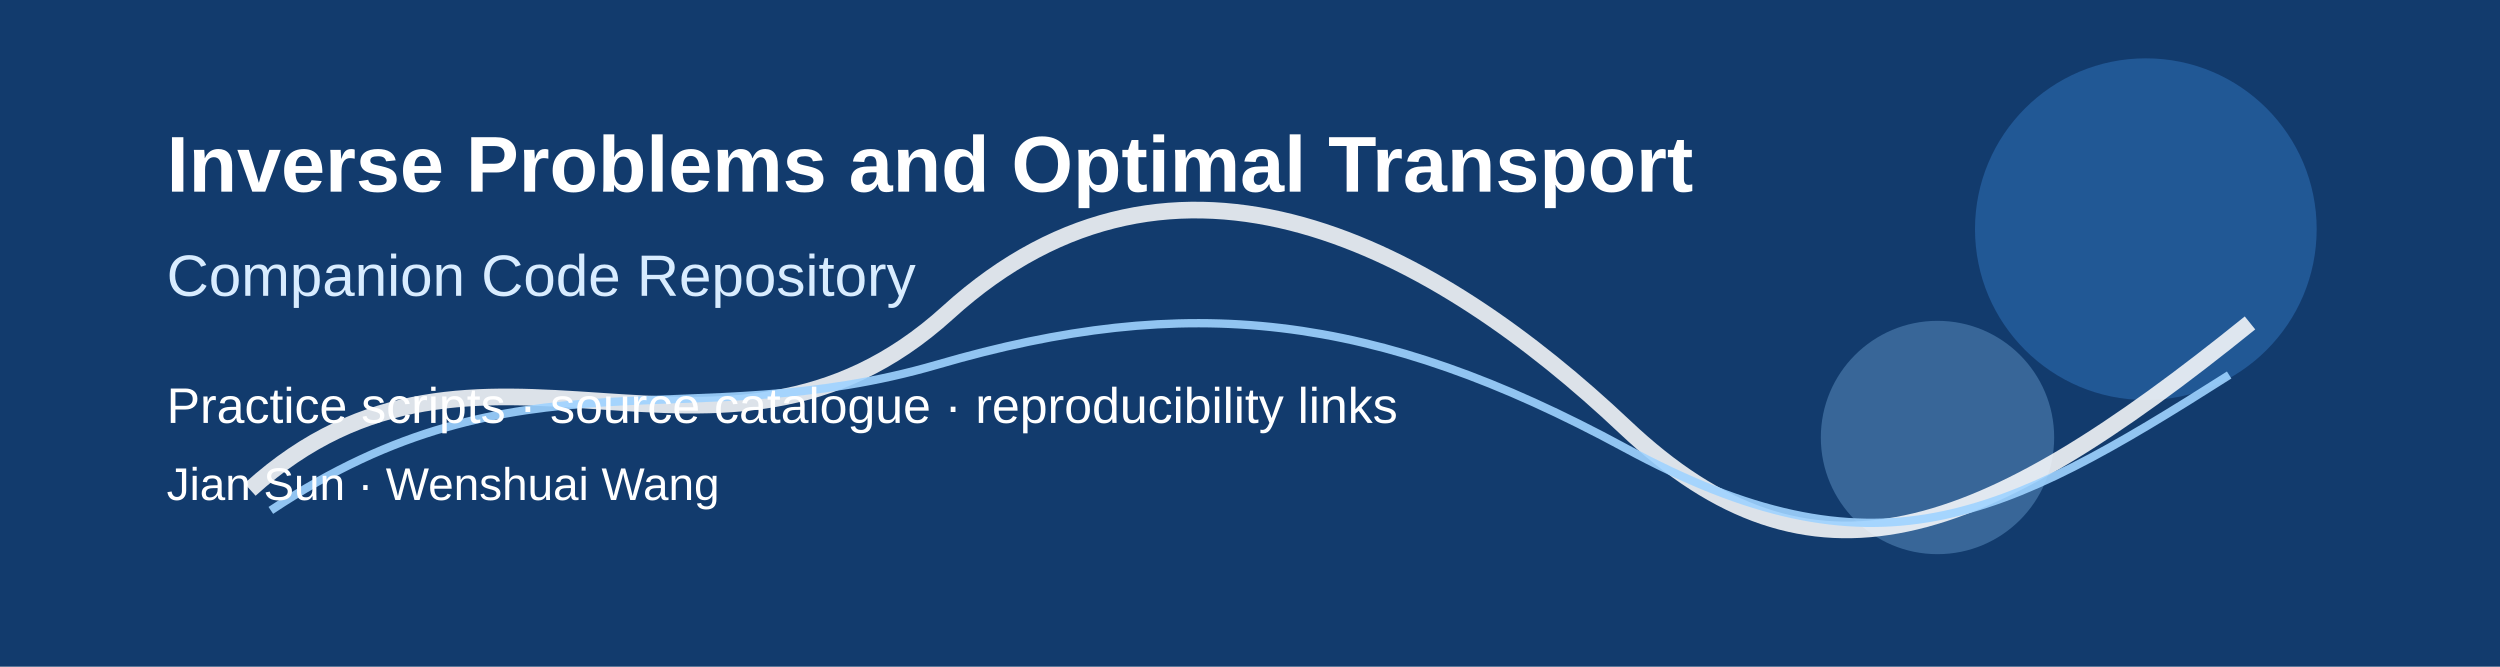
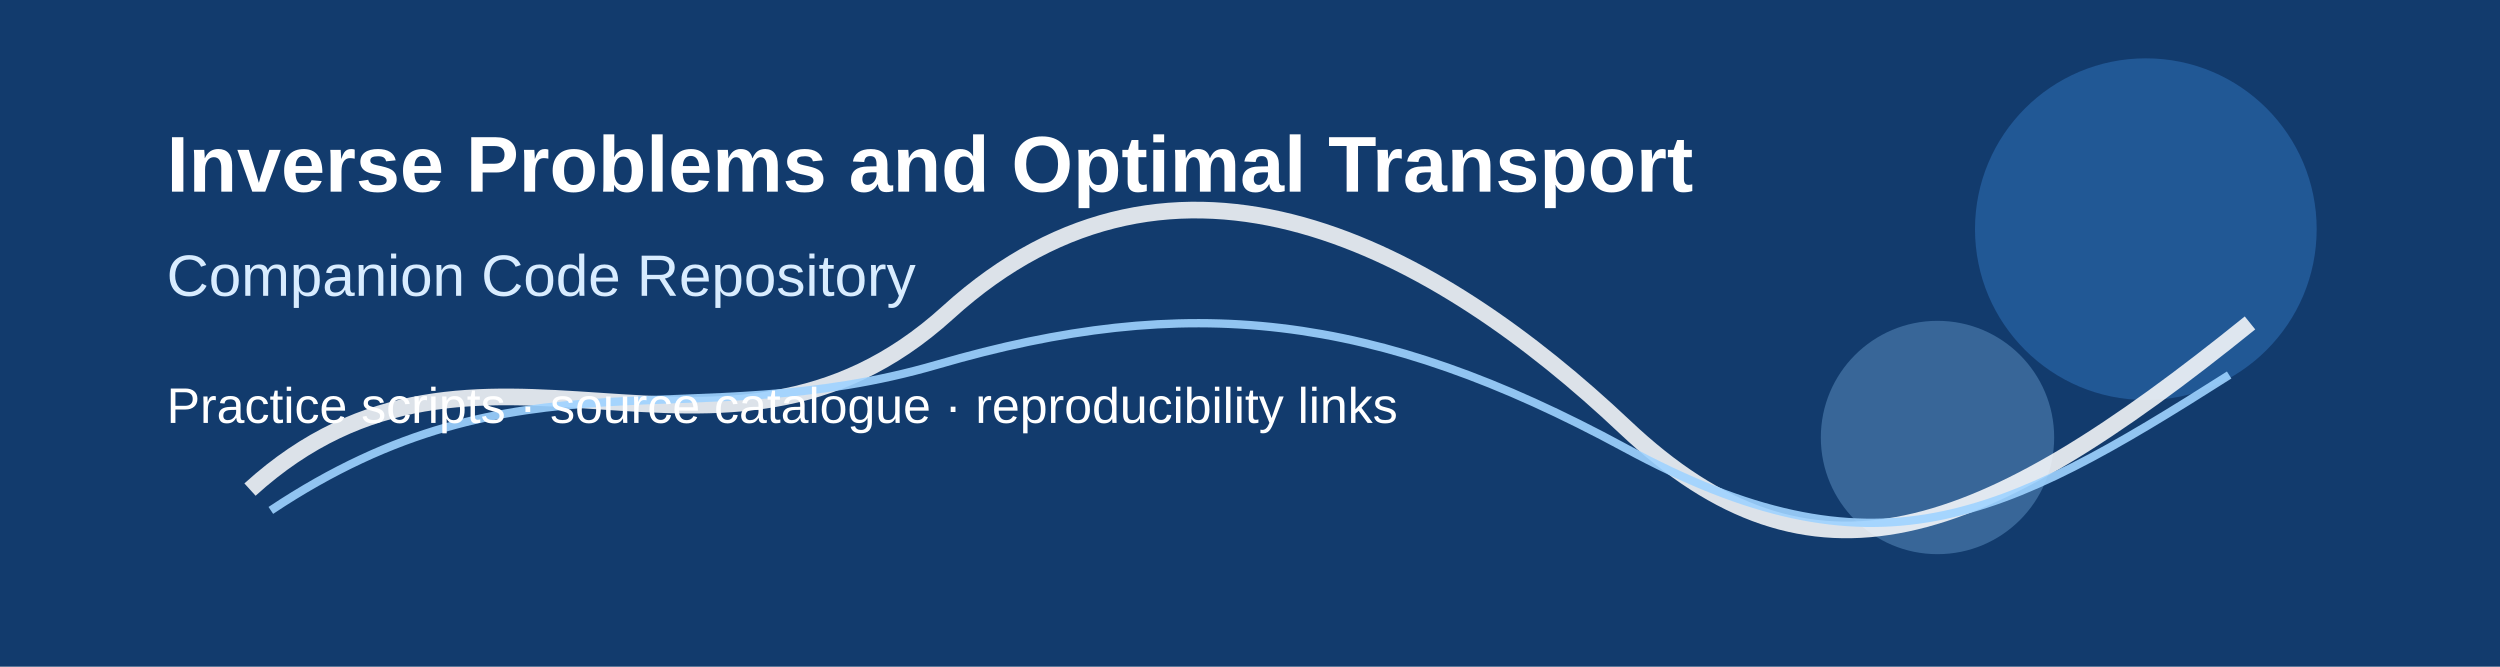
<svg xmlns="http://www.w3.org/2000/svg" width="1200" height="320" viewBox="0 0 1200 320" role="img" aria-label="Inverse Problems and Optimal Transport companion code repository banner">
  <rect width="1200" height="320" fill="#123b6d" />
  <circle cx="1030" cy="110" r="82" fill="#2d6fb7" opacity="0.55" />
  <circle cx="930" cy="210" r="56" fill="#7db7e8" opacity="0.35" />
  <path d="M120 235 C230 135, 345 250, 455 150 S690 120, 780 205 S950 260, 1080 155" fill="none" stroke="#ffffff" stroke-width="8" opacity="0.85" />
  <path d="M130 245 C250 165, 330 210, 450 175 S660 150, 780 215 S960 250, 1070 180" fill="none" stroke="#9fd3ff" stroke-width="4" opacity="0.9" />
  <text x="80" y="92" fill="#ffffff" font-family="Arial, sans-serif" font-size="38" font-weight="700">Inverse Problems and Optimal Transport</text>
  <text x="80" y="142" fill="#d8ecff" font-family="Arial, sans-serif" font-size="28">Companion Code Repository</text>
  <text x="80" y="203" fill="#ffffff" font-family="Arial, sans-serif" font-size="24">Practice scripts · source catalogue · reproducibility links</text>
-   <text x="80" y="240" fill="#ffffff" font-family="Arial, sans-serif" font-size="22">Jian Sun · Wenshuai Wang</text>
</svg>
